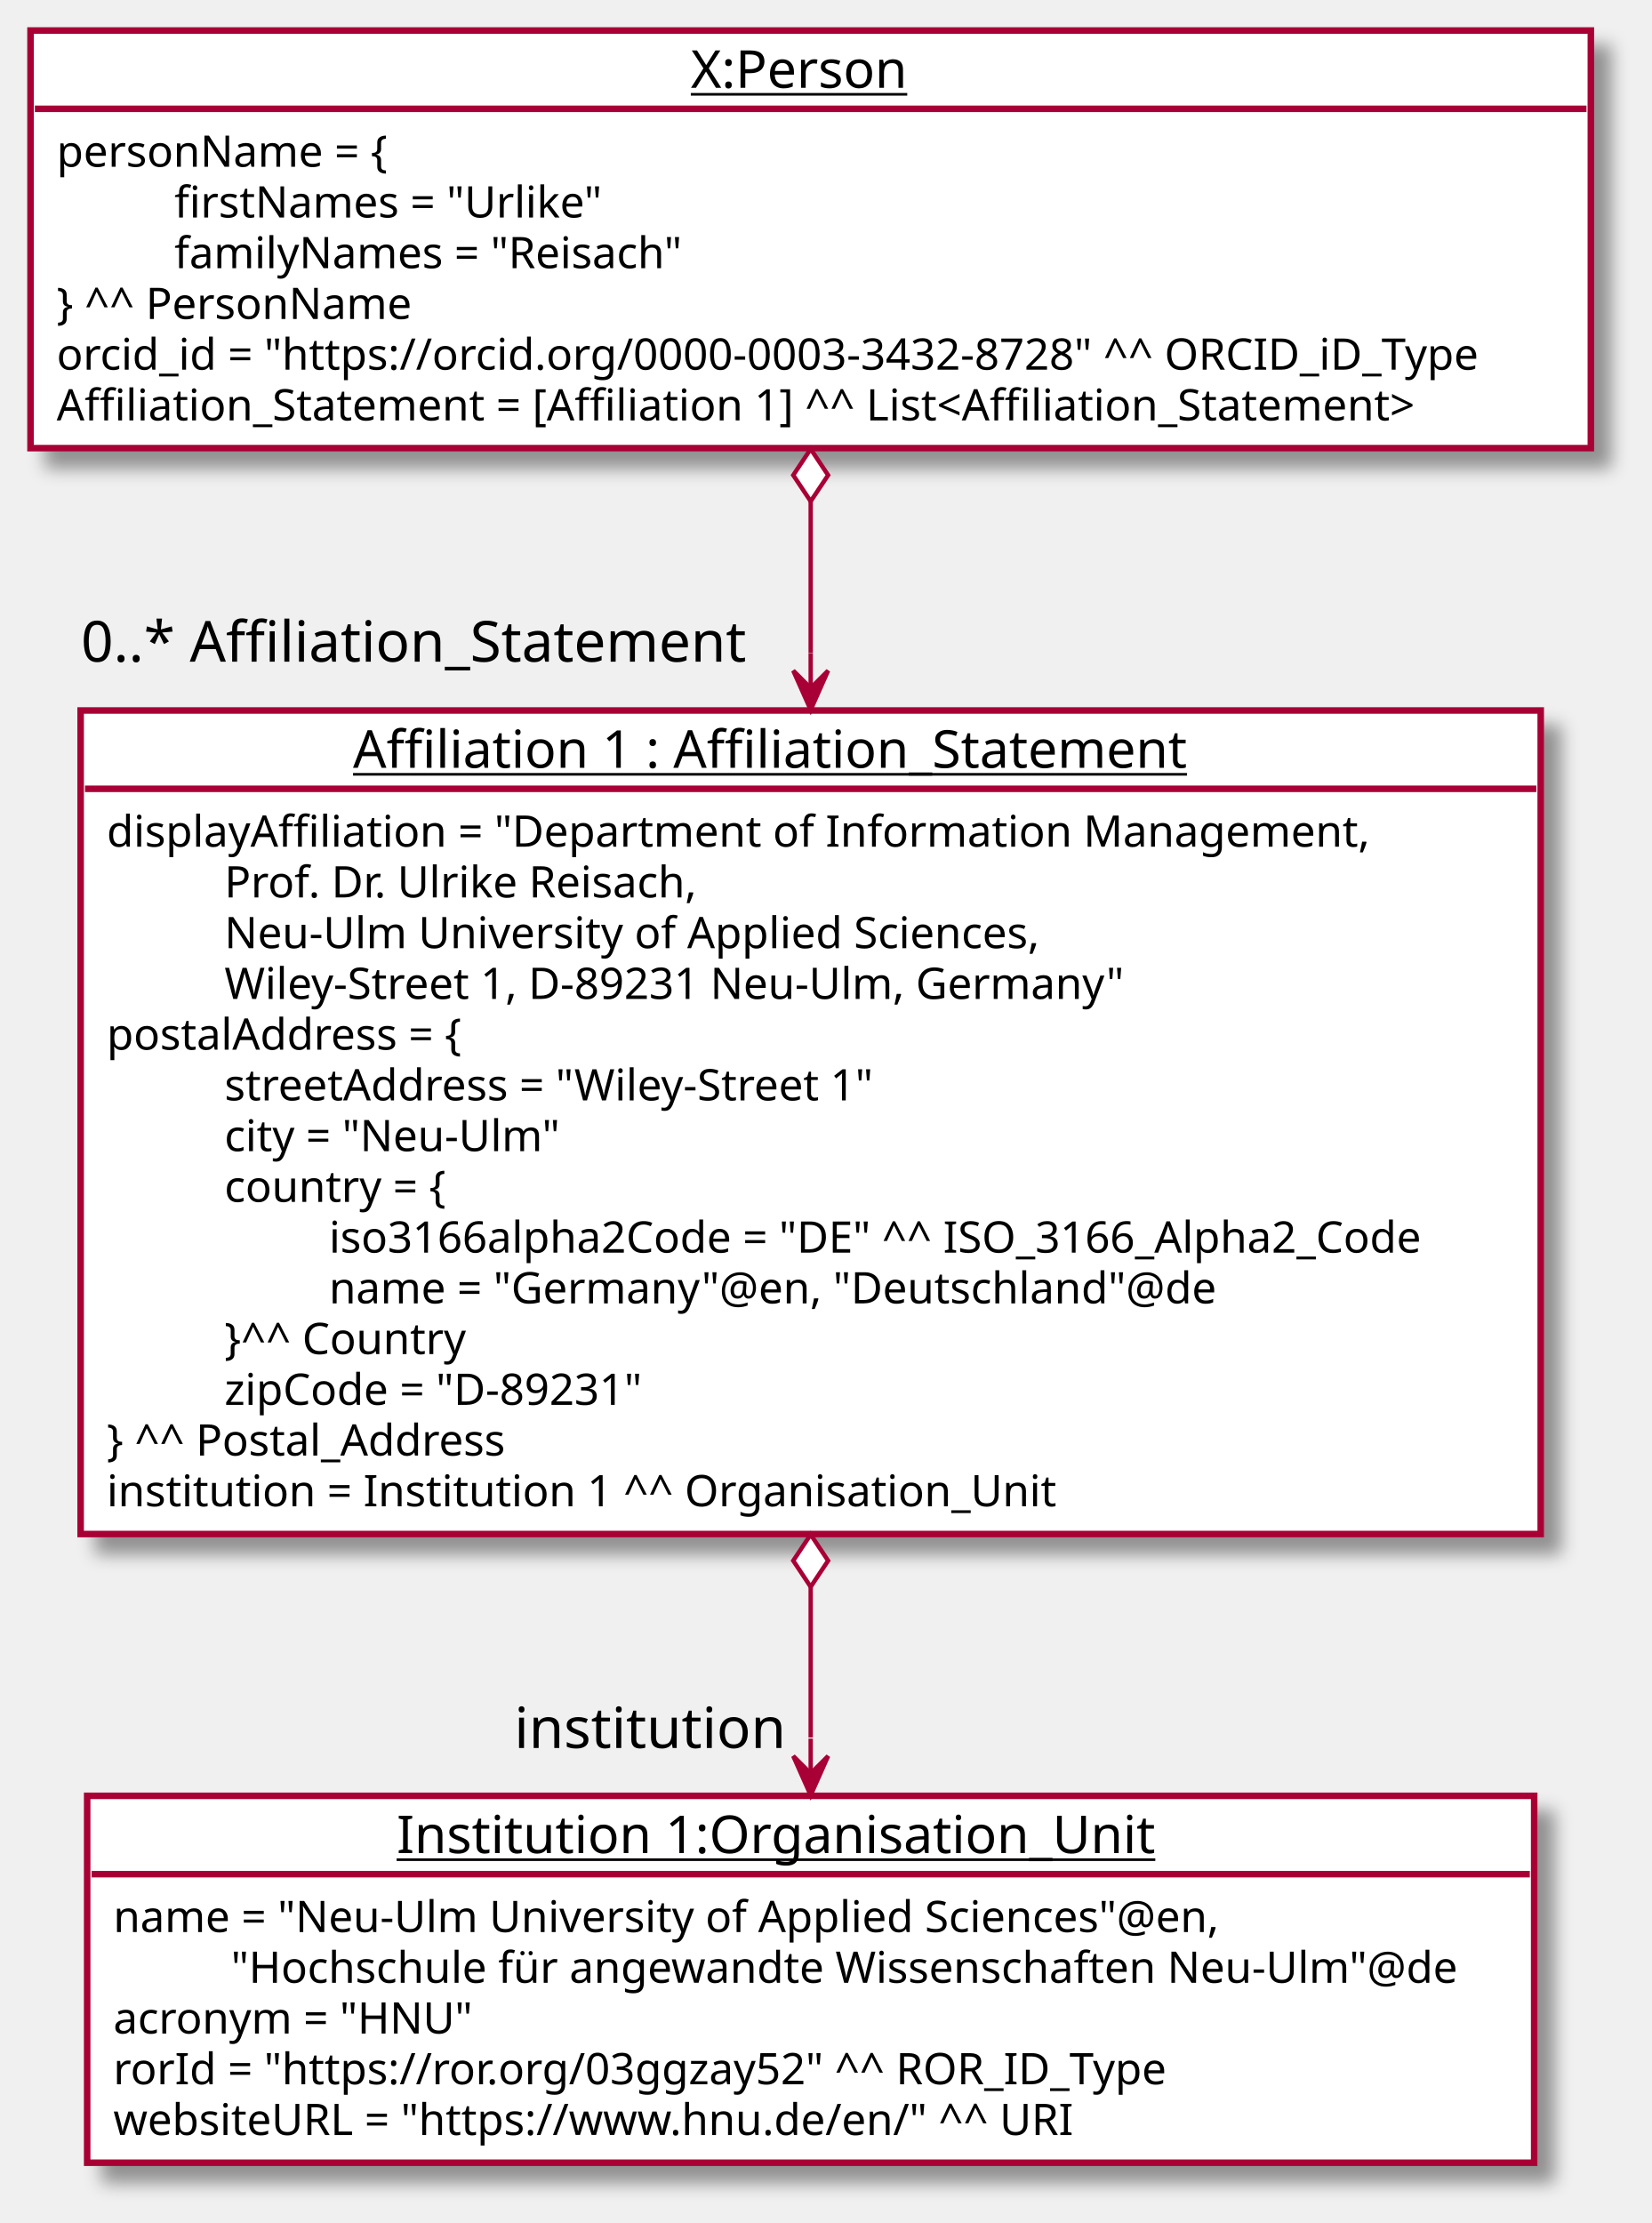
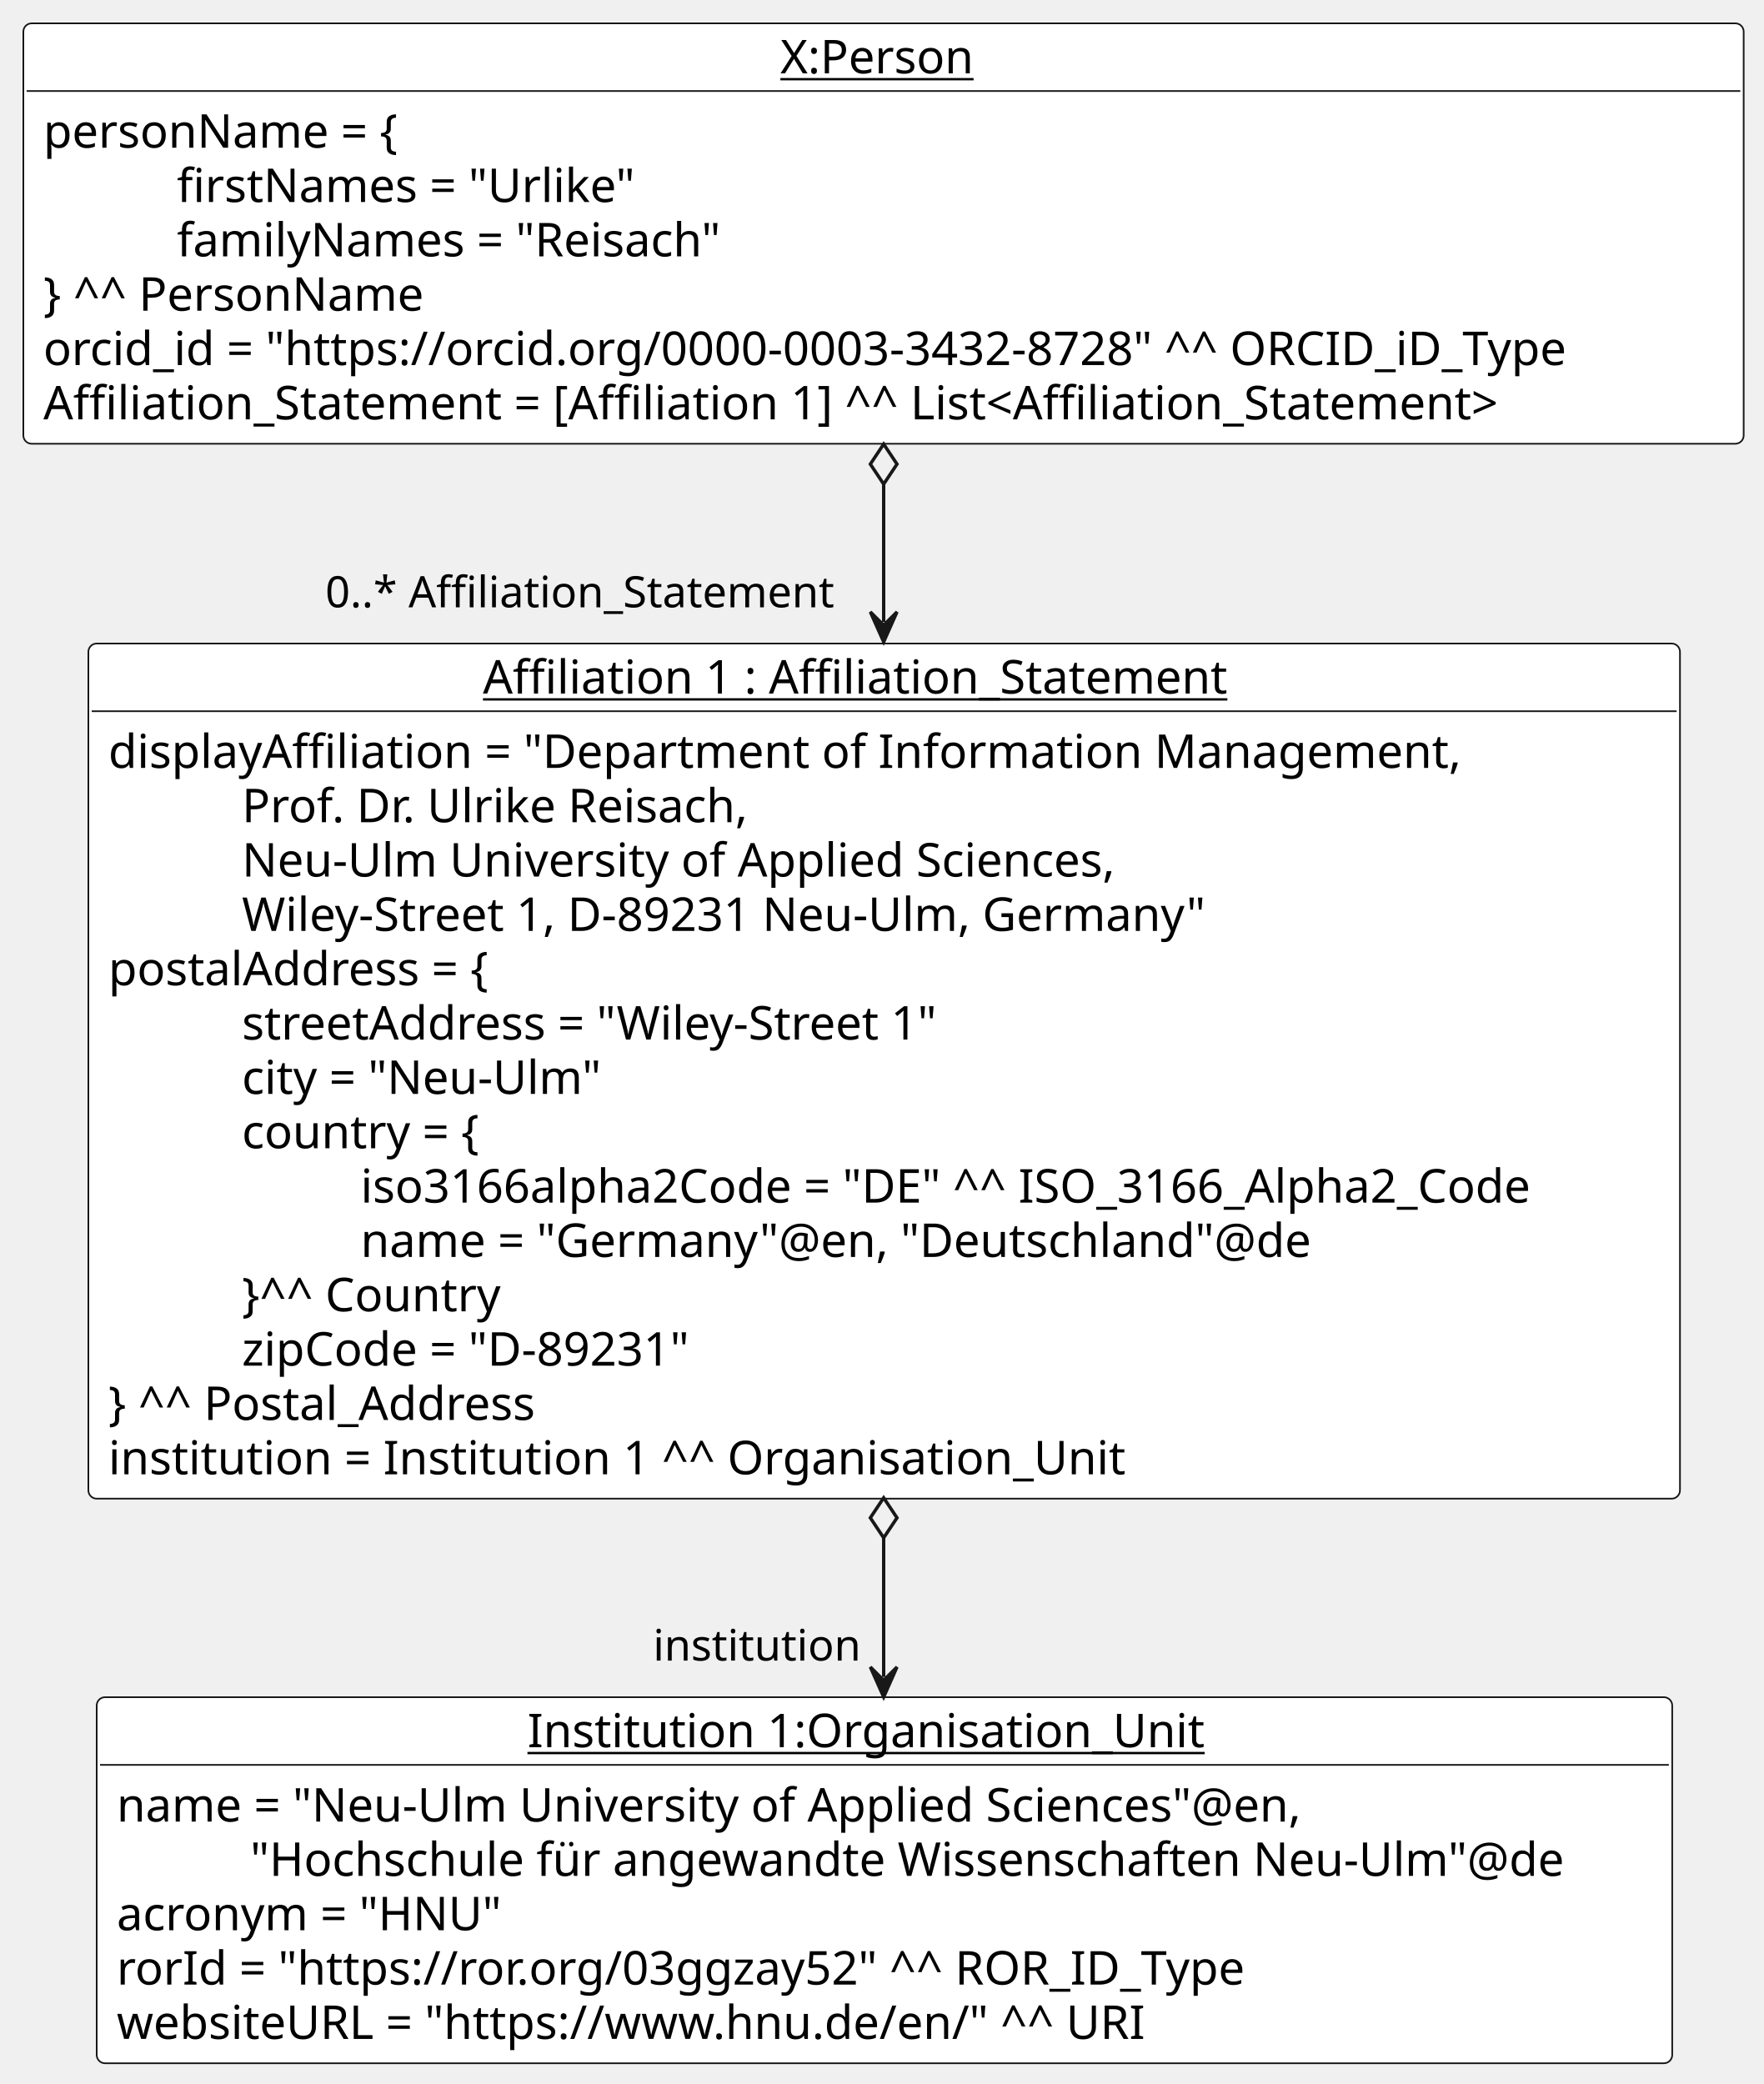
- <svg xmlns="http://www.w3.org/2000/svg" contentScriptType="application/ecmascript" contentStyleType="text/css" height="510px" preserveAspectRatio="none" style="width:379px;height:510px;background:#FFFFFF;" version="1.1" viewBox="0 0 379 510" width="379px" zoomAndPan="magnify">
-   <defs>
-     <filter height="300%" id="f1dnqkavynzzub" width="300%" x="-1" y="-1">
-       <feGaussianBlur result="blurOut" stdDeviation="2.0" />
-       <feColorMatrix in="blurOut" result="blurOut2" type="matrix" values="0 0 0 0 0 0 0 0 0 0 0 0 0 0 0 0 0 0 .4 0" />
-       <feOffset dx="4.0" dy="4.0" in="blurOut2" result="blurOut3" />
-       <feBlend in="SourceGraphic" in2="blurOut3" mode="normal" />
-     </filter>
-   </defs>
+ <svg xmlns="http://www.w3.org/2000/svg" contentStyleType="text/css" data-diagram-type="CLASS" height="625px" preserveAspectRatio="none" style="width:529px;height:625px;background:#FFFFFF;" version="1.1" viewBox="0 0 529 625" width="529px" zoomAndPan="magnify">
+   <defs />
  <g>
-     <rect fill="#FFFFFF" filter="url(#f1dnqkavynzzub)" height="95.812" style="stroke:#A80036;stroke-width:1.5;" width="358" x="7" y="7" />
-     <text fill="#000000" font-family="sans-serif" font-size="12" lengthAdjust="spacing" text-decoration="underline" textLength="55" x="158.5" y="20.139">X:Person</text>
-     <line style="stroke:#A80036;stroke-width:1.5;" x1="8" x2="364" y1="24.969" y2="24.969" />
-     <text fill="#000000" font-family="sans-serif" font-size="10" lengthAdjust="spacing" textLength="83" x="13" y="38.251">personName = {</text>
-     <text fill="#000000" font-family="sans-serif" font-size="10" lengthAdjust="spacing" textLength="105" x="40" y="49.892">firstNames = "Urlike"</text>
-     <text fill="#000000" font-family="sans-serif" font-size="10" lengthAdjust="spacing" textLength="126" x="40" y="61.532">familyNames = "Reisach"</text>
-     <text fill="#000000" font-family="sans-serif" font-size="10" lengthAdjust="spacing" textLength="92" x="13" y="73.173">} ^^ PersonName</text>
-     <text fill="#000000" font-family="sans-serif" font-size="10" lengthAdjust="spacing" textLength="346" x="13" y="84.814">orcid_id = "https://orcid.org/0000-0003-3432-8728" ^^ ORCID_iD_Type</text>
-     <text fill="#000000" font-family="sans-serif" font-size="10" lengthAdjust="spacing" textLength="337" x="13" y="96.454">Affiliation_Statement = [Affiliation 1] ^^ List&lt;Affiliation_Statement&gt;</text>
-     <rect fill="#FFFFFF" filter="url(#f1dnqkavynzzub)" height="84.172" style="stroke:#A80036;stroke-width:1.5;" width="332" x="20" y="412" />
-     <text fill="#000000" font-family="sans-serif" font-size="12" lengthAdjust="spacing" text-decoration="underline" textLength="190" x="91" y="425.139">Institution 1:Organisation_Unit</text>
-     <line style="stroke:#A80036;stroke-width:1.5;" x1="21" x2="351" y1="429.969" y2="429.969" />
-     <text fill="#000000" font-family="sans-serif" font-size="10" lengthAdjust="spacing" textLength="270" x="26" y="443.251">name = "Neu-Ulm University of Applied Sciences"@en,</text>
-     <text fill="#000000" font-family="sans-serif" font-size="10" lengthAdjust="spacing" textLength="293" x="53" y="454.892">"Hochschule für angewandte Wissenschaften Neu-Ulm"@de</text>
-     <text fill="#000000" font-family="sans-serif" font-size="10" lengthAdjust="spacing" textLength="91" x="26" y="466.532">acronym = "HNU"</text>
-     <text fill="#000000" font-family="sans-serif" font-size="10" lengthAdjust="spacing" textLength="258" x="26" y="478.173">rorId = "https://ror.org/03ggzay52" ^^ ROR_ID_Type</text>
-     <text fill="#000000" font-family="sans-serif" font-size="10" lengthAdjust="spacing" textLength="234" x="26" y="489.813">websiteURL = "https://www.hnu.de/en/" ^^ URI</text>
-     <rect fill="#FFFFFF" filter="url(#f1dnqkavynzzub)" height="188.938" style="stroke:#A80036;stroke-width:1.5;" width="335" x="18.5" y="163" />
-     <text fill="#000000" font-family="sans-serif" font-size="12" lengthAdjust="spacing" text-decoration="underline" textLength="210" x="81" y="176.139">Affiliation 1 : Affiliation_Statement</text>
-     <line style="stroke:#A80036;stroke-width:1.5;" x1="19.5" x2="352.5" y1="180.969" y2="180.969" />
-     <text fill="#000000" font-family="sans-serif" font-size="10" lengthAdjust="spacing" textLength="301" x="24.5" y="194.251">displayAffiliation = "Department of Information Management,</text>
-     <text fill="#000000" font-family="sans-serif" font-size="10" lengthAdjust="spacing" textLength="115" x="51.5" y="205.892">Prof. Dr. Ulrike Reisach,</text>
-     <text fill="#000000" font-family="sans-serif" font-size="10" lengthAdjust="spacing" textLength="195" x="51.5" y="217.532">Neu-Ulm University of Applied Sciences,</text>
-     <text fill="#000000" font-family="sans-serif" font-size="10" lengthAdjust="spacing" textLength="221" x="51.5" y="229.173">Wiley-Street 1, D-89231 Neu-Ulm, Germany"</text>
-     <text fill="#000000" font-family="sans-serif" font-size="10" lengthAdjust="spacing" textLength="88" x="24.5" y="240.814">postalAddress = {</text>
-     <text fill="#000000" font-family="sans-serif" font-size="10" lengthAdjust="spacing" textLength="161" x="51.5" y="252.454">streetAddress = "Wiley-Street 1"</text>
-     <text fill="#000000" font-family="sans-serif" font-size="10" lengthAdjust="spacing" textLength="85" x="51.5" y="264.095">city = "Neu-Ulm"</text>
-     <text fill="#000000" font-family="sans-serif" font-size="10" lengthAdjust="spacing" textLength="57" x="51.5" y="275.735">country = {</text>
-     <text fill="#000000" font-family="sans-serif" font-size="10" lengthAdjust="spacing" textLength="272" x="75.5" y="287.376">iso3166alpha2Code = "DE" ^^ ISO_3166_Alpha2_Code</text>
-     <text fill="#000000" font-family="sans-serif" font-size="10" lengthAdjust="spacing" textLength="220" x="75.5" y="299.017">name = "Germany"@en, "Deutschland"@de</text>
-     <text fill="#000000" font-family="sans-serif" font-size="10" lengthAdjust="spacing" textLength="65" x="51.5" y="310.657">}^^ Country</text>
-     <text fill="#000000" font-family="sans-serif" font-size="10" lengthAdjust="spacing" textLength="105" x="51.5" y="322.298">zipCode = "D-89231"</text>
-     <text fill="#000000" font-family="sans-serif" font-size="10" lengthAdjust="spacing" textLength="102" x="24.5" y="333.938">} ^^ Postal_Address</text>
-     <text fill="#000000" font-family="sans-serif" font-size="10" lengthAdjust="spacing" textLength="226" x="24.5" y="345.579">institution = Institution 1 ^^ Organisation_Unit</text>
-     <path codeLine="49" d="M186,364.05 C186,364.05 186,388.14 186,398.62 " fill="none" id="Aff1-Ins1" style="stroke:#A80036;stroke-width:1.0;" />
-     <polygon fill="#A80036" points="186,411.87,190,402.87,186,406.87,182,402.87,186,411.87" style="stroke:#A80036;stroke-width:1.0;" />
-     <line style="stroke:#A80036;stroke-width:1.0;" x1="186" x2="186" y1="406.87" y2="398.87" />
-     <polygon fill="#FFFFFF" points="186,352.05,182,358.05,186,364.05,190,358.05,186,352.05" style="stroke:#A80036;stroke-width:1.0;" />
-     <text fill="#000000" font-family="sans-serif" font-size="13" lengthAdjust="spacing" textLength="63" x="117.98" y="401.024">institution</text>
-     <path codeLine="52" d="M186,115.01 C186,115.01 186,138.25 186,149.8 " fill="none" id="X-Aff1" style="stroke:#A80036;stroke-width:1.0;" />
-     <polygon fill="#A80036" points="186,162.86,190,153.86,186,157.86,182,153.86,186,162.86" style="stroke:#A80036;stroke-width:1.0;" />
-     <line style="stroke:#A80036;stroke-width:1.0;" x1="186" x2="186" y1="157.86" y2="149.86" />
-     <polygon fill="#FFFFFF" points="186,103.01,182,109.01,186,115.01,190,109.01,186,103.01" style="stroke:#A80036;stroke-width:1.0;" />
-     <text fill="#000000" font-family="sans-serif" font-size="13" lengthAdjust="spacing" textLength="161" x="18.585" y="151.795">0..* Affiliation_Statement</text>
+     <g class="entity" data-entity="X" data-source-line="2" data-uid="ent0002" id="entity_X">
+       <rect fill="#FFFFFF" height="126.078" rx="2.5" ry="2.5" style="stroke:#181818;stroke-width:0.5;" width="515.904" x="7" y="7" />
+       <text fill="#000000" font-family="sans-serif" font-size="14" lengthAdjust="spacing" text-decoration="underline" textLength="61.852" x="234.026" y="21.995">X:Person</text>
+       <line style="stroke:#181818;stroke-width:0.5;" x1="8" x2="521.904" y1="27.297" y2="27.297" />
+       <text fill="#000000" font-family="sans-serif" font-size="14" lengthAdjust="spacing" textLength="118.829" x="13" y="44.292">personName = {</text>
+       <text fill="#000000" font-family="sans-serif" font-size="14" lengthAdjust="spacing" textLength="149.967" x="53.052" y="60.589">firstNames = "Urlike"</text>
+       <text fill="#000000" font-family="sans-serif" font-size="14" lengthAdjust="spacing" textLength="179.99" x="53.052" y="76.886">familyNames = "Reisach"</text>
+       <text fill="#000000" font-family="sans-serif" font-size="14" lengthAdjust="spacing" textLength="130.115" x="13" y="93.183">} ^^ PersonName</text>
+       <text fill="#000000" font-family="sans-serif" font-size="14" lengthAdjust="spacing" textLength="503.904" x="13" y="109.48">orcid_id = "https://orcid.org/0000-0003-3432-8728" ^^ ORCID_iD_Type</text>
+       <text fill="#000000" font-family="sans-serif" font-size="14" lengthAdjust="spacing" textLength="486.049" x="13" y="125.776">Affiliation_Statement = [Affiliation 1] ^^ List&lt;Affiliation_Statement&gt;</text>
+     </g>
+     <g class="entity" data-entity="Ins1" data-source-line="13" data-uid="ent0003" id="entity_Ins1">
+       <rect fill="#FFFFFF" height="109.781" rx="2.5" ry="2.5" style="stroke:#181818;stroke-width:0.5;" width="472.476" x="29" y="509" />
+       <text fill="#000000" font-family="sans-serif" font-size="14" lengthAdjust="spacing" text-decoration="underline" textLength="214.122" x="158.177" y="523.995">Institution 1:Organisation_Unit</text>
+       <line style="stroke:#181818;stroke-width:0.5;" x1="30" x2="500.476" y1="529.297" y2="529.297" />
+       <text fill="#000000" font-family="sans-serif" font-size="14" lengthAdjust="spacing" textLength="386.046" x="35" y="546.292">name = "Neu-Ulm University of Applied Sciences"@en,</text>
+       <text fill="#000000" font-family="sans-serif" font-size="14" lengthAdjust="spacing" textLength="420.424" x="75.052" y="562.589">"Hochschule für angewandte Wissenschaften Neu-Ulm"@de</text>
+       <text fill="#000000" font-family="sans-serif" font-size="14" lengthAdjust="spacing" textLength="126.15" x="35" y="578.886">acronym = "HNU"</text>
+       <text fill="#000000" font-family="sans-serif" font-size="14" lengthAdjust="spacing" textLength="372.935" x="35" y="595.183">rorId = "https://ror.org/03ggzay52" ^^ ROR_ID_Type</text>
+       <text fill="#000000" font-family="sans-serif" font-size="14" lengthAdjust="spacing" textLength="336.458" x="35" y="611.48">websiteURL = "https://www.hnu.de/en/" ^^ URI</text>
+     </g>
+     <g class="entity" data-entity="Aff1" data-source-line="30" data-uid="ent0004" id="entity_Aff1">
+       <rect fill="#FFFFFF" height="256.453" rx="2.5" ry="2.5" style="stroke:#181818;stroke-width:0.5;" width="477.302" x="26.5" y="193" />
+       <text fill="#000000" font-family="sans-serif" font-size="14" lengthAdjust="spacing" text-decoration="underline" textLength="240.645" x="144.828" y="207.995">Affiliation 1 : Affiliation_Statement</text>
+       <line style="stroke:#181818;stroke-width:0.5;" x1="27.5" x2="502.802" y1="213.297" y2="213.297" />
+       <text fill="#000000" font-family="sans-serif" font-size="14" lengthAdjust="spacing" textLength="432.804" x="32.5" y="230.292">displayAffiliation = "Department of Information Management,</text>
+       <text fill="#000000" font-family="sans-serif" font-size="14" lengthAdjust="spacing" textLength="166.106" x="72.552" y="246.589">Prof. Dr. Ulrike Reisach,</text>
+       <text fill="#000000" font-family="sans-serif" font-size="14" lengthAdjust="spacing" textLength="281.347" x="72.552" y="262.886">Neu-Ulm University of Applied Sciences,</text>
+       <text fill="#000000" font-family="sans-serif" font-size="14" lengthAdjust="spacing" textLength="314.214" x="72.552" y="279.183">Wiley-Street 1, D-89231 Neu-Ulm, Germany"</text>
+       <text fill="#000000" font-family="sans-serif" font-size="14" lengthAdjust="spacing" textLength="128.55" x="32.5" y="295.479">postalAddress = {</text>
+       <text fill="#000000" font-family="sans-serif" font-size="14" lengthAdjust="spacing" textLength="230.85" x="72.552" y="311.776">streetAddress = "Wiley-Street 1"</text>
+       <text fill="#000000" font-family="sans-serif" font-size="14" lengthAdjust="spacing" textLength="119.656" x="72.552" y="328.073">city = "Neu-Ulm"</text>
+       <text fill="#000000" font-family="sans-serif" font-size="14" lengthAdjust="spacing" textLength="83.077" x="72.552" y="344.37">country = {</text>
+       <text fill="#000000" font-family="sans-serif" font-size="14" lengthAdjust="spacing" textLength="389.648" x="108.153" y="360.667">iso3166alpha2Code = "DE" ^^ ISO_3166_Alpha2_Code</text>
+       <text fill="#000000" font-family="sans-serif" font-size="14" lengthAdjust="spacing" textLength="310.42" x="108.153" y="376.964">name = "Germany"@en, "Deutschland"@de</text>
+       <text fill="#000000" font-family="sans-serif" font-size="14" lengthAdjust="spacing" textLength="92.436" x="72.552" y="393.261">}^^ Country</text>
+       <text fill="#000000" font-family="sans-serif" font-size="14" lengthAdjust="spacing" textLength="149.844" x="72.552" y="409.558">zipCode = "D-89231"</text>
+       <text fill="#000000" font-family="sans-serif" font-size="14" lengthAdjust="spacing" textLength="146.836" x="32.5" y="425.854">} ^^ Postal_Address</text>
+       <text fill="#000000" font-family="sans-serif" font-size="14" lengthAdjust="spacing" textLength="333.013" x="32.5" y="442.151">institution = Institution 1 ^^ Organisation_Unit</text>
+     </g>
+     <g class="link" data-entity-1="Aff1" data-entity-2="Ins1" data-source-line="49" data-uid="lnk5" id="link_Aff1_Ins1">
+       <path codeLine="49" d="M265,461.2 C265,482.25 265,485.02 265,502.94" fill="none" id="Aff1-Ins1" style="stroke:#181818;stroke-width:1;" />
+       <polygon fill="none" points="265,449.2,261,455.2,265,461.2,269,455.2,265,449.2" style="stroke:#181818;stroke-width:1;" />
+       <polygon fill="#181818" points="265,508.94,269,499.94,265,503.94,261,499.94,265,508.94" style="stroke:#181818;stroke-width:1;" />
+       <text fill="#000000" font-family="sans-serif" font-size="13" lengthAdjust="spacing" textLength="65.571" x="195.842" y="498.014">institution</text>
+     </g>
+     <g class="link" data-entity-1="X" data-entity-2="Aff1" data-source-line="52" data-uid="lnk6" id="link_X_Aff1">
+       <path codeLine="52" d="M265,145.19 C265,163.34 265,165.87 265,186.51" fill="none" id="X-Aff1" style="stroke:#181818;stroke-width:1;" />
+       <polygon fill="none" points="265,133.19,261,139.19,265,145.19,269,139.19,265,133.19" style="stroke:#181818;stroke-width:1;" />
+       <polygon fill="#181818" points="265,192.51,269,183.51,265,187.51,261,183.51,265,192.51" style="stroke:#181818;stroke-width:1;" />
+       <text fill="#000000" font-family="sans-serif" font-size="13" lengthAdjust="spacing" textLength="163.827" x="97.557" y="182.131">0..* Affiliation_Statement</text>
+     </g>
  </g>
</svg>
